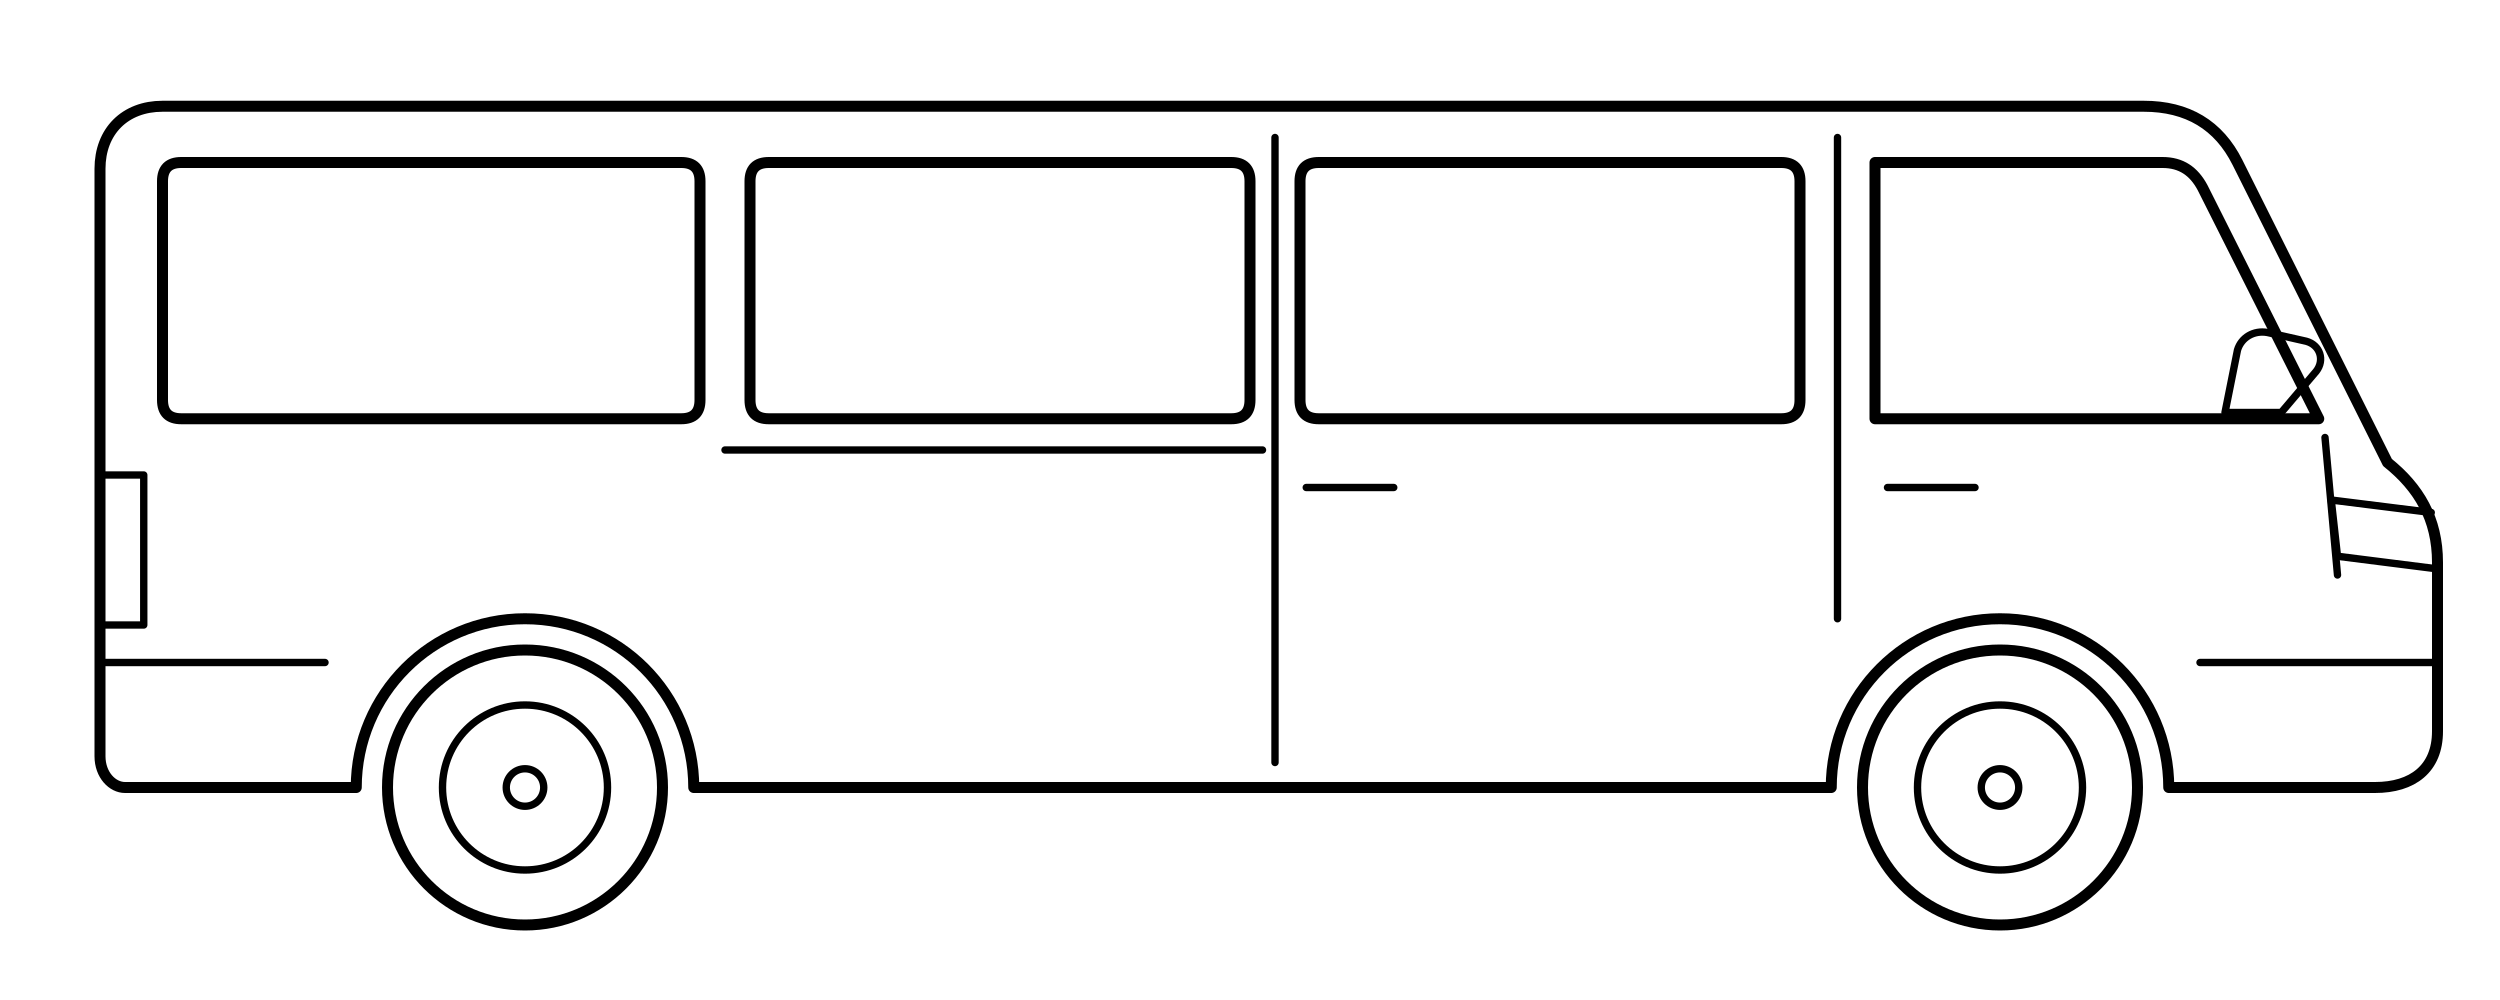
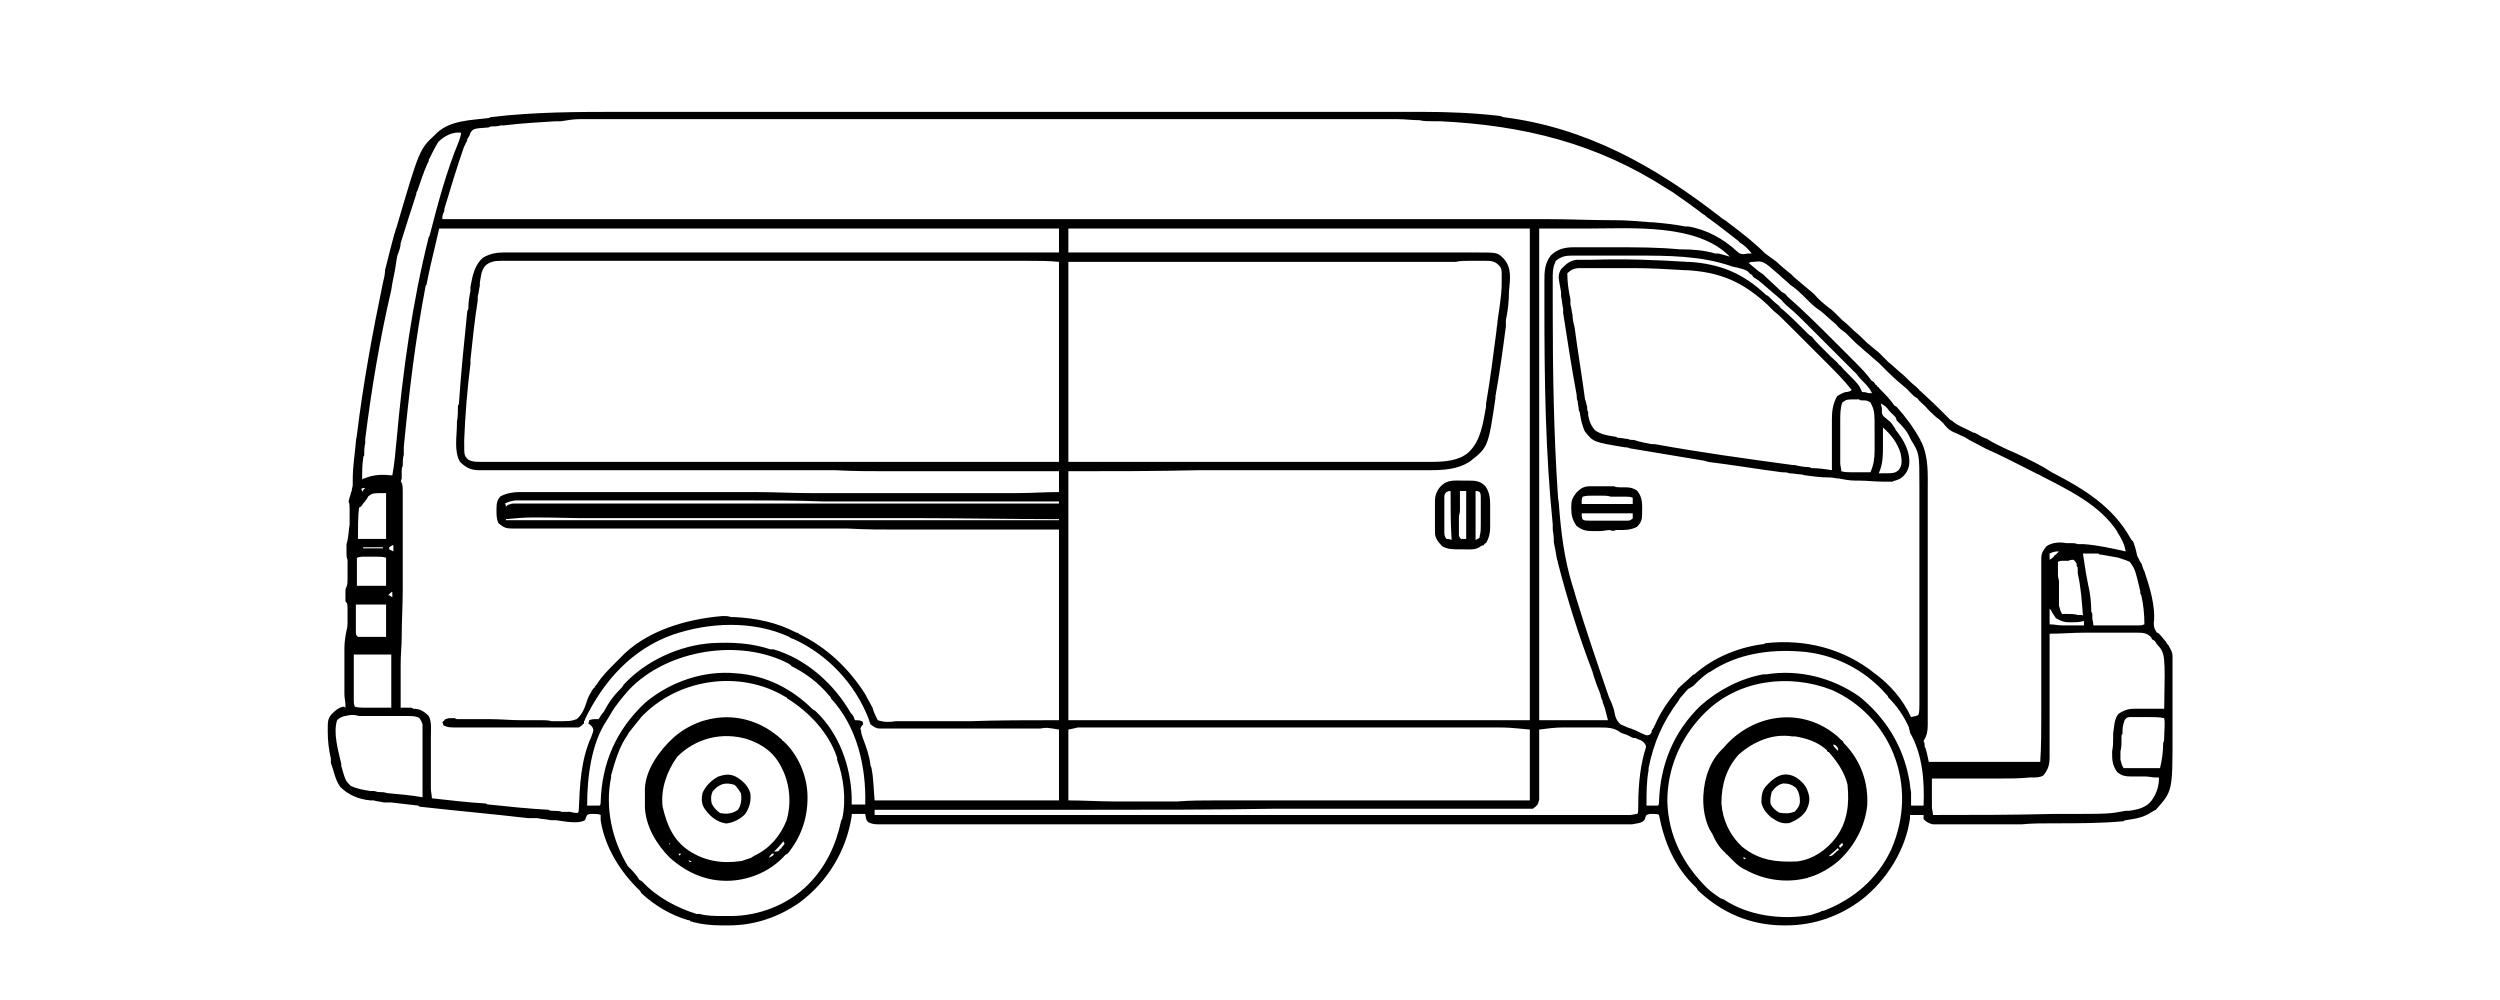
- <svg xmlns="http://www.w3.org/2000/svg" viewBox="0 0 200 80" fill="none" stroke="#000" stroke-linecap="round" stroke-linejoin="round">
-   <g stroke-width="0.88">
-     <path d="M10 63H28.5A13.5 13.5 0 0 1 55.5 63H146.5A13.5 13.5 0 0 1 173.5 63H190C193 63 195 61.5 195 58.5V45C195 41.5 193.5 39 191 37L179 13C177.5 10 175 8.5 171.5 8.5H13C10 8.5 8 10.5 8 13.5V60.5C8 62 9 63 10 63Z" />
-     <path d="M150 13H173C174.5 13 175.5 13.7 176.2 15L185.5 33.5H150Z" />
-     <path d="M105.5 13H142.5Q144 13 144 14.5V32.0Q144 33.5 142.5 33.5H105.5Q104 33.5 104 32.0V14.5Q104 13 105.5 13Z" />
-     <path d="M61.5 13H98.5Q100 13 100 14.5V32.0Q100 33.5 98.5 33.5H61.5Q60 33.5 60 32.0V14.5Q60 13 61.5 13Z" />
-     <path d="M14.5 13H54.5Q56 13 56 14.5V32.0Q56 33.5 54.5 33.5H14.5Q13 33.5 13 32.0V14.5Q13 13 14.5 13Z" />
-     <path d="M31 63a11 11 0 1 0 22 0a11 11 0 1 0 -22 0" />
-     <path d="M149 63a11 11 0 1 0 22 0a11 11 0 1 0 -22 0" />
-   </g>
-   <g stroke-width="0.59">
-     <path d="M147 11V49.5" />
-     <path d="M186 35L187 46" />
-     <path d="M102 11V61" />
-     <path d="M58 36H101" />
-     <path d="M151 39H158M104.5 39H111.5" />
-     <path d="M178 33L179 28C179.3 27 180.3 26.4 181.4 26.6L184.5 27.3C185.6 27.6 186 28.8 185.3 29.7L182.5 33Z" />
-     <path d="M194.5 41L186.5 40L187 44.5L194.9 45.5" />
-     <path d="M176 53H195M8 53H26" />
-     <path d="M8.2 38H11.5V50H8.2" />
-     <path d="M35.4 63a6.6 6.6 0 1 0 13.2 0a6.6 6.6 0 1 0 -13.2 0" />
-     <path d="M40.5 63a1.5 1.5 0 1 0 3 0a1.5 1.5 0 1 0 -3 0" />
-     <path d="M153.4 63a6.6 6.6 0 1 0 13.2 0a6.6 6.6 0 1 0 -13.2 0" />
-     <path d="M158.5 63a1.5 1.5 0 1 0 3 0a1.5 1.5 0 1 0 -3 0" />
+ <svg xmlns="http://www.w3.org/2000/svg" viewBox="0 0 200 80">
+   <g fill="#000" stroke="none" fill-rule="evenodd" transform="translate(22.26 5.00) scale(0.083333)">
+     <path d="M0 0 C11 0 21 0 32 0 C51 -0 71 0 90 0 C110 0 129 0 148 0 C149 0 149 0 152 0 C157 0 162 0 167 0 C212 0 258 0 304 0 C345 0 385 0 426 0 C427 0 427 0 430 0 C434 0 438 0 442 0 C447 0 452 0 457 0 C458 0 460 0 461 0 C501 0 541 0 582 0 C595 0 608 0 621 0 C623 0 624 0 625 0 C626 0 627 0 629 0 C652 0 675 0 698 0 C709 0 721 0 732 0 C740 0 747 0 755 0 C760 0 764 0 768 0 C794 0 818 1 844 4 C844 4 844 4 846 5 C926 15 992 52 1055 101 C1057 103 1060 104 1062 106 C1074 115 1087 125 1098 136 C1102 139 1105 141 1109 144 C1113 148 1118 152 1123 156 C1124 157 1125 158 1126 159 C1132 164 1139 170 1145 175 C1149 180 1154 184 1159 188 C1162 190 1164 192 1167 195 C1169 197 1170 198 1172 200 C1176 203 1180 207 1183 210 C1188 214 1192 218 1196 222 C1200 225 1203 228 1207 231 C1210 234 1213 237 1216 240 C1221 244 1226 249 1231 253 C1235 257 1239 261 1243 264 C1244 265 1245 266 1246 267 C1246 267 1246 268 1247 268 C1261 281 1261 281 1267 287 C1270 290 1273 293 1276 296 C1277 296 1278 297 1279 298 C1283 301 1288 303 1292 305 C1294 306 1296 307 1298 308 C1299 308 1299 308 1301 309 C1304 311 1308 313 1311 314 C1317 318 1324 321 1330 324 C1342 329 1354 335 1365 341 C1368 343 1370 344 1373 346 C1404 362 1432 379 1449 410 C1450 411 1450 412 1451 412 C1453 417 1454 421 1455 426 C1456 428 1457 430 1458 432 C1460 434 1460 437 1461 439 C1461 439 1461 439 1462 441 C1467 456 1473 475 1471 491 C1471 495 1472 497 1474 500 C1475 500 1476 501 1476 501 C1479 504 1481 507 1483 509 C1483 510 1484 511 1485 512 C1487 516 1489 518 1489 523 C1489 524 1489 524 1489 525 C1489 526 1489 527 1489 528 C1489 529 1489 530 1489 531 C1489 534 1489 537 1489 540 C1489 542 1489 545 1489 547 C1489 552 1489 556 1489 561 C1489 567 1489 573 1489 578 C1489 583 1489 588 1489 592 C1489 594 1489 596 1489 599 C1489 652 1489 652 1473 670 C1471 671 1469 672 1466 674 C1466 674 1466 674 1464 675 C1458 678 1451 679 1444 680 C1443 680 1442 681 1442 681 C1420 683 1399 683 1377 683 C1376 683 1376 683 1375 683 C1364 683 1354 683 1344 684 C1338 684 1333 684 1327 684 C1318 684 1308 684 1299 684 C1295 684 1290 684 1286 684 C1282 684 1277 684 1273 684 C1272 684 1270 684 1269 684 C1266 684 1264 684 1262 684 C1261 684 1260 684 1259 684 C1255 683 1253 682 1250 679 C1250 677 1250 676 1250 675 C1246 675 1242 675 1237 675 C1237 676 1237 677 1237 678 C1233 708 1215 737 1191 756 C1170 772 1145 781 1118 781 C1117 781 1116 781 1116 781 C1084 781 1056 769 1033 747 C1033 746 1032 745 1031 744 C1011 725 1001 701 996 675 C995 674 993 674 991 674 C990 674 990 674 987 674 C987 674 987 674 984 675 C983 677 983 677 982 680 C979 683 975 683 970 684 C966 684 962 684 958 684 C957 684 956 684 954 684 C951 684 947 684 944 684 C940 684 937 684 933 684 C925 684 918 684 911 684 C902 684 893 684 884 684 C862 684 841 684 819 684 C809 684 799 684 789 684 C754 684 719 684 685 684 C682 684 680 684 678 684 C677 684 677 684 675 684 C669 684 664 684 658 684 C657 684 656 684 655 684 C620 684 584 684 549 684 C512 684 474 684 437 684 C433 684 429 684 425 684 C424 684 423 684 422 684 C405 684 389 684 373 684 C357 684 340 684 324 684 C314 684 305 684 295 684 C288 684 282 684 275 684 C272 684 268 684 264 684 C260 684 256 684 252 684 C251 684 250 684 249 684 C244 684 241 684 237 682 C235 680 235 680 234 674 C230 674 226 674 221 674 C221 675 221 675 221 676 C216 709 198 739 171 759 C151 773 128 781 103 781 C101 781 99 781 96 781 C86 781 76 780 66 777 C66 776 65 776 64 776 C47 771 32 762 19 750 C19 749 18 749 18 748 C-1 730 -16 706 -20 680 C-20 678 -20 676 -20 675 C-22 674 -24 674 -26 674 C-26 674 -26 674 -29 674 C-30 674 -31 674 -33 675 C-34 677 -34 677 -35 680 C-42 684 -55 681 -63 680 C-65 680 -66 680 -68 680 C-72 679 -77 679 -81 678 C-84 678 -87 678 -90 678 C-124 674 -159 671 -194 667 C-194 667 -194 667 -195 666 C-204 665 -213 664 -221 663 C-224 663 -226 663 -228 663 C-232 662 -235 662 -238 661 C-239 661 -240 661 -241 661 C-252 660 -262 656 -270 648 C-275 641 -276 633 -279 625 C-279 624 -279 624 -279 621 C-281 612 -282 604 -282 595 C-282 594 -282 593 -282 592 C-282 586 -282 582 -278 578 C-275 575 -272 572 -267 571 C-266 571 -265 572 -265 572 C-265 571 -265 570 -265 569 C-265 566 -266 563 -266 559 C-266 558 -266 557 -266 556 C-266 555 -266 553 -266 552 C-266 551 -266 549 -266 548 C-266 545 -266 542 -266 540 C-266 536 -266 532 -266 529 C-266 526 -266 523 -266 521 C-266 519 -266 517 -266 515 C-266 509 -265 503 -264 498 C-263 495 -263 492 -263 490 C-263 489 -263 487 -263 486 C-263 485 -263 484 -263 483 C-263 482 -263 481 -263 480 C-263 472 -263 472 -265 470 C-265 468 -265 466 -265 464 C-265 463 -265 463 -265 460 C-265 458 -265 458 -264 456 C-263 454 -263 451 -263 449 C-263 448 -263 447 -263 445 C-263 445 -263 444 -263 443 C-263 441 -263 439 -263 437 C-263 437 -263 437 -263 434 C-263 432 -263 431 -263 430 C-264 427 -264 427 -264 423 C-264 420 -264 418 -264 415 C-262 409 -262 402 -261 396 C-261 394 -261 392 -261 390 C-261 388 -261 387 -261 386 C-261 384 -261 383 -261 382 C-261 379 -261 376 -262 374 C-261 370 -261 370 -260 367 C-260 366 -260 366 -259 364 C-259 362 -258 360 -258 358 C-258 356 -258 354 -258 353 C-258 340 -256 329 -255 317 C-255 314 -254 312 -254 310 C-248 261 -239 212 -229 164 C-228 160 -227 156 -227 152 C-224 140 -221 128 -218 117 C-217 115 -217 113 -216 111 C-194 36 -194 36 -179 22 C-178 21 -177 20 -177 20 C-164 8 -144 8 -128 6 C-127 6 -126 5 -125 5 C-83 -0 -42 -0 0 0 Z M-58 9 C-59 9 -61 9 -63 9 C-80 10 -96 11 -113 13 C-114 13 -115 13 -116 13 C-119 14 -122 14 -125 14 C-126 14 -127 15 -128 15 C-142 16 -142 16 -145 20 C-145 20 -145 20 -146 23 C-147 24 -147 25 -148 26 C-148 28 -149 29 -150 31 C-150 32 -150 32 -151 33 C-158 53 -164 73 -170 93 C-170 94 -170 96 -171 97 C-172 100 -172 100 -172 103 C-171 103 -170 103 -169 103 C0 103 0 103 142 103 C143 103 145 103 146 103 C179 103 212 103 245 103 C261 103 278 103 294 103 C297 103 299 103 302 103 C340 103 378 103 416 103 C417 103 417 103 419 103 C432 103 445 103 459 103 C497 103 535 103 573 103 C574 103 575 103 576 103 C593 103 610 103 627 103 C634 103 641 103 648 103 C649 103 650 103 651 103 C675 103 699 103 724 103 C748 103 773 103 798 103 C801 103 805 103 808 103 C809 103 809 103 810 103 C821 103 832 103 844 103 C853 103 863 103 873 103 C878 103 884 103 890 103 C910 103 930 104 951 104 C951 104 952 104 953 104 C965 104 976 105 988 106 C988 106 988 106 990 106 C1001 107 1011 108 1021 110 C1022 110 1023 110 1024 110 C1042 113 1058 122 1071 134 C1074 137 1077 137 1081 136 C1082 136 1084 136 1085 136 C1082 132 1078 128 1073 125 C1073 124 1072 124 1071 123 C1062 116 1052 108 1042 101 C1041 100 1040 99 1038 98 C1029 91 1019 84 1009 77 C1007 76 1006 75 1004 74 C936 30 866 13 786 9 C785 9 784 9 784 9 C782 9 780 9 779 9 C774 9 770 9 766 8 C759 8 752 7 745 7 C744 7 743 7 741 7 C737 7 734 7 730 7 C726 7 722 7 717 7 C710 7 703 7 696 7 C685 7 674 7 663 7 C644 7 625 7 605 7 C588 7 572 7 555 7 C554 7 552 7 551 7 C547 7 542 7 538 7 C495 7 452 7 410 7 C372 7 334 7 296 7 C254 7 211 7 168 7 C164 7 159 7 155 7 C154 7 153 7 151 7 C135 7 118 7 101 7 C82 7 62 7 43 7 C33 7 22 7 11 7 C4 7 -3 7 -10 7 C-15 7 -19 7 -23 7 C-26 7 -30 7 -34 7 C-36 7 -38 7 -40 7 C-46 7 -52 8 -58 9 Z M-176 29 C-179 34 -182 40 -185 46 C-185 47 -185 48 -186 49 C-190 58 -193 67 -196 76 C-197 77 -197 78 -197 79 C-202 94 -207 110 -212 126 C-212 129 -213 132 -214 135 C-216 139 -216 144 -217 149 C-218 156 -220 163 -221 171 C-232 218 -240 266 -246 314 C-246 315 -246 317 -246 318 C-247 322 -247 326 -247 330 C-248 331 -248 332 -248 333 C-249 339 -249 346 -249 353 C-248 352 -248 352 -247 352 C-238 348 -229 348 -220 349 C-218 338 -217 327 -216 316 C-210 249 -201 184 -185 120 C-184 119 -184 118 -184 118 C-176 87 -168 57 -156 28 C-155 25 -154 22 -154 20 C-162 19 -170 23 -176 29 Z M-175 112 C-184 150 -184 150 -187 165 C-187 165 -187 166 -188 167 C-198 219 -204 270 -209 322 C-209 325 -209 327 -209 329 C-210 333 -210 336 -210 340 C-211 342 -211 343 -211 345 C-211 347 -211 348 -211 349 C-211 350 -211 351 -211 352 C-212 355 -212 355 -211 356 C-210 359 -210 361 -210 364 C-210 365 -210 366 -210 367 C-210 368 -210 369 -210 370 C-210 371 -210 373 -210 374 C-210 377 -210 380 -210 383 C-210 387 -210 390 -210 394 C-210 400 -210 405 -210 411 C-210 418 -210 424 -210 431 C-210 437 -210 442 -210 448 C-210 451 -210 455 -210 458 C-210 474 -211 489 -211 504 C-211 513 -212 521 -212 530 C-212 531 -212 532 -212 534 C-212 537 -212 541 -212 545 C-212 548 -212 550 -212 553 C-212 559 -212 565 -212 572 C-211 572 -211 572 -208 572 C-206 572 -205 572 -203 572 C-202 572 -201 572 -200 573 C-194 573 -190 575 -185 580 C-182 586 -183 593 -183 600 C-183 601 -183 603 -183 604 C-183 608 -183 612 -183 616 C-183 623 -183 629 -183 635 C-183 637 -183 640 -183 642 C-183 643 -183 644 -183 646 C-183 647 -183 648 -183 649 C-183 653 -182 656 -182 659 C-164 661 -147 663 -130 664 C-129 665 -128 665 -127 665 C-108 667 -89 669 -70 670 C-69 671 -67 671 -66 671 C-63 671 -60 671 -57 672 C-56 672 -55 672 -54 672 C-53 672 -52 672 -51 672 C-50 672 -50 672 -49 672 C-46 673 -44 673 -42 673 C-41 672 -41 671 -41 670 C-40 646 -39 622 -29 600 C-28 597 -27 595 -27 593 C-28 590 -29 589 -32 587 C-31 586 -31 585 -31 584 C-28 583 -28 583 -25 583 C-24 583 -24 583 -22 583 C-20 580 -19 578 -17 576 C-13 568 -8 561 -2 555 C-0 553 1 552 2 550 C23 527 56 512 87 510 C107 509 125 510 143 516 C144 516 145 516 146 516 C177 525 204 549 220 577 C221 578 222 579 223 581 C223 582 224 583 224 584 C228 584 228 584 231 585 C232 586 232 587 232 588 C232 588 231 589 231 589 C229 592 229 592 230 594 C230 597 231 599 232 602 C235 610 238 618 239 627 C239 628 240 629 240 630 C242 640 242 650 243 661 C302 661 360 661 420 661 C420 638 420 616 420 593 C408 591 408 591 402 592 C401 592 401 592 400 592 C398 592 395 592 393 592 C392 592 390 592 388 592 C385 592 381 592 378 592 C372 592 367 592 361 592 C360 592 358 592 356 592 C355 592 354 592 353 592 C340 592 327 592 315 592 C306 592 298 592 289 592 C284 592 280 592 275 592 C271 592 267 592 262 592 C261 592 259 592 258 592 C256 592 253 592 251 592 C250 592 249 592 248 592 C244 592 242 590 239 588 C238 585 238 585 237 582 C224 549 198 521 165 506 C164 506 162 505 161 504 C126 488 84 490 49 502 C10 516 -17 546 -35 583 C-35 584 -35 584 -36 585 C-36 586 -36 586 -36 587 C-38 589 -38 589 -41 591 C-43 591 -43 591 -46 591 C-47 591 -48 591 -49 591 C-50 591 -51 591 -52 591 C-53 591 -53 591 -56 591 C-59 591 -62 591 -66 591 C-69 591 -73 591 -76 591 C-82 591 -88 591 -93 591 C-100 591 -107 591 -113 591 C-119 591 -125 591 -131 591 C-134 591 -138 591 -141 591 C-145 591 -149 591 -152 591 C-154 591 -155 591 -156 591 C-166 591 -166 591 -171 589 C-171 588 -171 588 -172 586 C-170 584 -170 584 -169 583 C-166 582 -166 582 -163 582 C-162 582 -161 582 -160 582 C-159 583 -158 583 -157 583 C-154 583 -152 583 -149 583 C-148 583 -147 583 -145 583 C-141 583 -137 583 -133 583 C-132 583 -131 583 -130 583 C-129 583 -128 583 -126 583 C-116 583 -107 584 -97 584 C-90 584 -84 584 -77 584 C-74 584 -70 584 -67 585 C-49 585 -49 585 -43 583 C-37 578 -35 571 -33 565 C-32 562 -31 560 -29 557 C-29 556 -28 555 -28 555 C-27 554 -27 553 -26 553 C-26 552 -25 551 -24 550 C-19 542 -13 536 -6 529 C-5 528 -3 526 -2 525 C23 498 62 487 97 484 C100 484 103 484 105 485 C106 485 107 485 108 485 C129 486 149 490 168 500 C169 500 170 500 170 501 C197 514 218 534 234 559 C234 560 235 560 235 561 C237 565 239 568 241 572 C242 576 244 580 246 584 C252 586 257 586 263 585 C265 585 267 585 268 585 C273 585 278 585 282 585 C287 585 291 585 296 585 C308 585 321 585 334 585 C362 584 391 584 420 584 C420 523 420 463 420 401 C404 401 388 401 372 401 C361 401 350 401 340 401 C339 401 339 401 337 401 C315 401 292 401 269 401 C268 401 267 401 266 401 C250 401 234 401 217 400 C209 400 202 400 194 400 C193 400 192 400 191 400 C165 400 140 400 114 400 C87 400 61 400 34 400 C31 400 27 400 23 400 C22 400 22 400 21 400 C9 400 -3 400 -15 400 C-26 400 -38 400 -50 400 C-57 400 -63 400 -70 400 C-76 400 -81 400 -87 400 C-89 400 -92 400 -94 400 C-97 400 -100 400 -102 400 C-103 400 -104 400 -105 400 C-111 400 -113 399 -118 395 C-120 391 -120 387 -120 383 C-120 382 -120 381 -120 381 C-120 375 -119 372 -116 369 C-110 366 -104 365 -98 365 C-97 365 -97 365 -95 365 C-92 365 -89 365 -86 365 C-84 365 -82 365 -80 365 C-75 365 -69 365 -63 365 C-57 365 -51 365 -45 365 C-34 365 -24 365 -13 365 C-2 365 9 365 21 365 C21 365 22 365 23 365 C26 365 30 365 33 365 C58 365 83 365 108 365 C114 365 120 365 126 365 C127 365 128 365 129 365 C146 365 164 366 181 366 C182 366 182 366 183 366 C200 366 217 366 234 366 C235 366 236 366 236 366 C243 366 249 366 256 366 C273 366 289 366 306 366 C317 366 327 366 338 366 C344 366 350 366 356 366 C361 366 367 366 373 366 C375 366 377 366 379 366 C393 366 407 365 420 365 C420 358 420 351 420 345 C419 345 419 345 412 345 C361 345 310 345 259 345 C258 345 258 345 257 345 C240 345 222 345 205 344 C196 344 188 344 180 344 C179 344 179 344 177 344 C150 344 122 344 95 344 C67 344 39 344 11 344 C7 344 3 344 -1 344 C-2 344 -2 344 -4 344 C-16 344 -29 344 -41 344 C-54 344 -67 344 -79 344 C-86 344 -93 344 -100 344 C-106 344 -112 344 -119 344 C-121 344 -123 344 -125 344 C-129 344 -132 344 -135 344 C-136 344 -136 344 -137 344 C-145 344 -150 341 -155 336 C-161 326 -158 311 -158 300 C-158 299 -158 298 -158 298 C-157 292 -157 287 -157 282 C-156 281 -156 280 -156 279 C-154 250 -151 220 -148 191 C-147 190 -147 189 -147 188 C-147 182 -146 177 -145 172 C-145 171 -145 169 -145 168 C-143 157 -141 147 -133 140 C-126 136 -120 135 -113 135 C-113 135 -113 135 -110 135 C-107 135 -104 135 -101 135 C-99 135 -96 135 -94 135 C-88 135 -82 135 -76 135 C-70 135 -64 135 -58 135 C-46 135 -33 135 -21 135 C-9 135 3 135 15 135 C16 135 17 135 17 135 C21 135 25 135 29 135 C56 135 83 135 110 135 C136 135 163 135 189 135 C189 135 189 135 191 135 C200 135 208 135 216 135 C232 135 249 135 266 135 C266 135 267 135 268 135 C319 135 370 135 420 135 C420 127 420 119 420 112 C224 112 28 112 -175 112 Z M429 112 C429 119 429 127 429 135 C432 135 434 135 436 135 C485 135 535 135 584 135 C590 135 596 135 602 135 C604 135 605 135 606 135 C626 135 645 135 665 135 C685 135 705 135 725 135 C738 135 750 135 763 135 C771 135 780 135 788 135 C793 135 798 135 803 135 C807 135 812 135 816 135 C818 135 820 135 821 135 C841 135 841 135 847 141 C855 150 853 161 852 172 C852 181 851 191 849 200 C849 202 849 204 849 206 C846 229 843 251 839 273 C839 273 839 274 839 275 C832 322 832 322 814 336 C803 343 790 344 776 344 C775 344 773 344 772 344 C768 344 763 344 759 344 C755 344 751 344 746 344 C738 344 731 344 723 344 C712 344 701 344 690 344 C672 344 654 344 636 344 C618 344 601 344 583 344 C582 344 581 344 580 344 C572 344 563 344 555 344 C513 345 471 345 429 345 C429 423 429 502 429 584 C576 584 722 584 872 584 C872 428 872 272 872 112 C726 112 580 112 429 112 Z M881 112 C881 267 881 423 881 584 C903 584 925 584 947 584 C944 572 944 572 942 567 C942 566 942 565 941 564 C941 563 940 562 940 560 C940 559 939 558 939 557 C936 550 934 544 932 537 C919 503 908 468 899 433 C899 431 898 430 898 429 C897 423 896 418 895 413 C895 412 895 411 895 410 C895 406 894 403 894 400 C894 399 894 398 894 396 C887 327 886 258 886 188 C886 186 886 183 886 180 C886 176 886 172 886 168 C886 166 886 165 886 163 C886 154 886 146 892 138 C898 132 905 130 914 130 C914 130 914 130 916 130 C919 130 921 130 924 130 C926 130 928 130 930 130 C934 130 938 130 942 130 C946 130 950 130 954 130 C975 130 995 130 1016 132 C1016 132 1017 132 1018 132 C1029 132 1040 133 1050 136 C1051 136 1052 136 1053 136 C1057 137 1061 138 1064 139 C1033 107 970 112 929 112 C914 112 898 112 881 112 Z M897 143 C895 147 894 151 894 157 C894 157 894 158 894 159 C894 161 894 163 894 165 C894 167 894 168 894 170 C894 174 894 179 894 183 C894 186 894 188 894 191 C894 250 895 310 899 369 C899 372 900 375 900 378 C902 404 905 429 913 455 C914 458 915 461 916 465 C926 498 937 530 948 562 C950 566 952 571 953 575 C954 581 955 584 959 588 C962 589 965 591 969 592 C971 593 972 593 974 594 C984 599 984 599 987 598 C989 596 989 596 989 594 C990 593 990 592 991 591 C991 591 991 590 992 589 C997 577 1004 567 1012 557 C1013 556 1013 556 1014 554 C1018 550 1023 546 1027 542 C1028 541 1029 540 1030 540 C1048 524 1072 514 1096 511 C1097 511 1098 510 1099 510 C1136 506 1173 515 1203 539 C1218 550 1230 564 1238 581 C1243 580 1243 580 1245 579 C1246 576 1246 573 1246 569 C1246 569 1246 568 1246 567 C1246 563 1246 560 1246 557 C1246 554 1246 552 1246 550 C1246 543 1246 537 1246 531 C1246 525 1246 519 1246 513 C1246 500 1246 487 1246 475 C1246 463 1246 452 1246 440 C1246 428 1246 416 1246 405 C1246 398 1246 391 1246 385 C1246 378 1246 372 1246 366 C1246 364 1246 361 1246 359 C1246 328 1246 328 1238 315 C1238 315 1238 315 1237 313 C1234 306 1229 301 1224 296 C1224 294 1223 293 1222 292 C1221 291 1220 290 1219 289 C1218 288 1218 288 1217 287 C1215 284 1213 282 1209 280 C1209 282 1210 283 1210 285 C1210 286 1210 288 1210 289 C1211 293 1213 293 1216 296 C1219 298 1220 300 1222 303 C1222 303 1223 304 1223 305 C1231 315 1238 327 1236 340 C1235 344 1233 348 1229 351 C1228 352 1226 353 1223 354 C1222 354 1222 354 1220 355 C1218 355 1215 355 1213 355 C1212 355 1211 355 1211 355 C1203 355 1196 354 1188 354 C1187 354 1186 354 1185 354 C1179 354 1174 353 1169 352 C1166 352 1163 351 1160 351 C1152 351 1144 350 1137 349 C1135 349 1134 348 1132 348 C1129 348 1125 347 1121 347 C1119 346 1117 346 1114 346 C1091 343 1067 339 1043 336 C1043 336 1043 336 1040 335 C1016 331 992 327 968 323 C966 322 964 322 963 322 C933 317 933 317 925 307 C922 301 921 295 920 289 C920 288 919 287 919 286 C919 283 918 281 918 278 C917 276 917 274 917 272 C912 245 908 219 904 193 C904 191 904 190 904 189 C903 185 903 181 902 177 C902 176 902 175 902 173 C899 157 899 157 902 151 C907 146 910 143 917 142 C922 142 926 142 930 142 C930 142 931 142 932 142 C962 141 992 142 1023 144 C1023 144 1024 144 1025 144 C1055 146 1077 155 1099 176 C1100 176 1101 177 1101 177 C1104 180 1107 183 1111 186 C1112 187 1113 189 1115 190 C1123 197 1131 205 1139 213 C1140 214 1141 215 1143 216 C1145 219 1148 222 1151 225 C1154 228 1158 232 1161 235 C1164 238 1167 240 1169 243 C1171 244 1172 246 1173 247 C1188 262 1188 262 1191 269 C1194 269 1194 269 1197 270 C1197 270 1198 270 1199 270 C1200 270 1201 270 1201 271 C1199 267 1197 264 1194 261 C1191 258 1188 255 1186 252 C1180 246 1175 241 1169 235 C1168 234 1167 233 1166 232 C1163 229 1161 227 1158 224 C1155 221 1152 218 1149 215 C1146 212 1144 210 1142 208 C1140 206 1139 205 1138 204 C1133 199 1127 193 1121 188 C1119 186 1116 184 1114 181 C1107 175 1100 169 1093 163 C1091 161 1088 160 1086 158 C1086 157 1085 156 1084 156 C1083 155 1082 154 1081 153 C1078 151 1076 151 1073 150 C1070 149 1067 149 1065 148 C1036 138 1004 138 974 138 C973 138 972 138 971 138 C966 138 961 138 956 138 C951 138 945 138 940 138 C936 138 932 138 928 138 C926 138 924 138 922 138 C920 138 917 138 914 138 C914 138 913 138 912 138 C906 138 902 139 897 143 Z M389 143 C387 143 385 143 383 143 C382 143 382 143 381 143 C379 143 378 143 377 143 C377 143 377 143 374 143 C366 143 358 143 350 143 C348 143 347 143 346 143 C313 143 281 143 249 143 C248 143 247 143 247 143 C231 143 215 143 199 143 C191 143 183 143 175 143 C175 143 174 143 173 143 C148 143 123 143 98 143 C72 143 46 143 20 143 C16 143 13 143 9 143 C8 143 8 143 7 143 C-5 143 -16 143 -28 143 C-39 143 -51 143 -63 143 C-69 143 -75 143 -82 143 C-87 143 -93 143 -99 143 C-101 143 -103 143 -105 143 C-108 143 -111 143 -114 143 C-114 143 -115 143 -116 143 C-122 143 -127 144 -131 148 C-135 153 -135 159 -136 164 C-136 165 -136 166 -136 167 C-137 171 -137 174 -138 177 C-138 178 -138 179 -138 181 C-141 200 -143 219 -145 238 C-145 239 -145 241 -145 242 C-148 266 -150 290 -151 315 C-151 315 -151 315 -151 318 C-151 330 -151 330 -147 334 C-143 336 -140 336 -135 336 C-134 336 -133 336 -132 336 C-129 336 -126 336 -123 336 C-120 336 -118 336 -116 336 C-110 336 -104 336 -98 336 C-91 336 -85 336 -78 336 C-65 336 -52 336 -39 336 C-27 336 -14 336 -2 336 C-1 336 -0 336 1 336 C5 336 9 336 13 336 C41 336 69 336 97 336 C125 336 152 336 179 336 C180 336 181 336 182 336 C190 336 199 336 207 336 C225 336 242 336 259 336 C260 336 261 336 261 336 C286 336 310 336 334 336 C335 336 335 336 337 336 C365 336 393 336 420 336 C420 272 420 209 420 144 C410 143 400 143 389 143 Z M429 144 C429 207 429 270 429 336 C520 336 520 336 557 336 C566 336 575 336 583 336 C584 336 585 336 587 336 C604 336 621 336 639 336 C657 336 675 336 693 336 C704 336 715 336 726 336 C733 336 741 336 748 336 C753 336 757 336 762 336 C766 336 770 336 774 336 C775 336 776 336 778 336 C790 336 804 335 813 327 C825 316 827 299 830 283 C830 283 830 283 830 280 C834 257 837 233 840 210 C840 207 841 204 841 201 C845 173 845 173 845 159 C845 158 845 158 845 156 C845 152 845 150 842 147 C838 143 834 143 829 143 C828 143 827 143 827 143 C824 143 822 143 820 143 C818 143 816 143 815 143 C810 143 805 143 801 144 C796 144 791 144 786 144 C777 144 769 144 760 144 C747 144 735 144 722 144 C702 144 682 144 662 144 C642 144 622 144 603 144 C602 144 602 144 599 144 C589 144 580 144 570 144 C523 144 476 144 429 144 Z M1087 144 C1087 144 1087 144 1085 144 C1084 144 1083 145 1082 145 C1087 149 1091 153 1096 156 C1102 162 1108 167 1114 173 C1116 174 1118 175 1119 177 C1135 191 1149 205 1164 220 C1167 223 1170 226 1173 229 C1175 231 1178 234 1180 236 C1181 237 1182 238 1183 239 C1189 245 1195 251 1200 258 C1202 259 1203 260 1204 262 C1205 262 1205 263 1206 264 C1207 264 1207 265 1208 266 C1213 271 1218 276 1222 282 C1223 282 1223 283 1224 283 C1233 293 1241 304 1247 315 C1247 316 1248 317 1248 317 C1255 332 1254 348 1254 364 C1254 366 1254 369 1254 371 C1254 378 1254 384 1254 390 C1254 395 1254 400 1254 405 C1254 406 1254 406 1254 407 C1254 408 1254 410 1254 411 C1254 425 1254 438 1254 452 C1254 463 1254 475 1254 487 C1254 500 1254 514 1254 527 C1254 529 1254 530 1254 531 C1254 532 1254 533 1254 534 C1254 539 1254 544 1254 549 C1254 555 1254 562 1254 569 C1254 571 1254 574 1254 576 C1254 579 1254 583 1254 586 C1254 587 1254 588 1254 589 C1254 595 1253 599 1250 604 C1251 606 1251 606 1251 608 C1251 609 1251 610 1252 611 C1253 615 1254 619 1255 624 C1291 624 1326 624 1362 624 C1363 609 1363 595 1363 580 C1363 571 1363 562 1363 552 C1363 538 1363 523 1363 509 C1363 498 1363 488 1363 477 C1363 472 1363 466 1363 460 C1363 455 1363 450 1363 445 C1363 443 1363 441 1363 439 C1363 436 1363 434 1363 431 C1363 430 1363 429 1363 429 C1363 423 1365 421 1368 417 C1374 413 1381 413 1387 414 C1388 414 1388 414 1390 414 C1393 414 1396 414 1398 415 C1400 415 1402 415 1404 415 C1417 416 1431 419 1444 422 C1443 415 1440 410 1437 405 C1436 404 1436 403 1436 403 C1419 377 1389 363 1362 349 C1361 348 1359 348 1358 347 C1342 339 1325 330 1309 323 C1302 319 1295 316 1289 312 C1286 311 1283 309 1280 308 C1275 306 1272 303 1269 299 C1267 297 1265 295 1262 293 C1259 290 1255 287 1252 283 C1249 280 1246 278 1244 275 C1240 273 1237 269 1234 266 C1228 261 1222 256 1216 250 C1213 247 1210 244 1207 241 C1202 237 1198 233 1193 229 C1190 226 1187 224 1184 221 C1181 218 1178 215 1175 212 C1172 210 1168 207 1166 204 C1161 200 1156 195 1151 191 C1146 188 1142 184 1138 180 C1133 175 1128 170 1122 166 C1119 163 1115 160 1112 157 C1096 143 1096 143 1087 144 Z M925 150 C925 150 925 150 922 150 C917 150 913 150 908 155 C908 163 909 171 911 180 C911 181 911 183 911 185 C912 188 912 191 913 195 C913 199 914 203 915 207 C918 230 922 253 925 276 C926 278 926 280 927 283 C927 285 927 287 928 288 C928 289 928 290 928 291 C929 297 931 302 935 306 C941 310 948 311 955 312 C956 313 957 313 958 313 C961 313 963 314 966 314 C968 315 970 315 972 315 C978 317 984 318 989 319 C990 319 991 319 992 319 C1036 327 1080 333 1124 339 C1125 339 1125 339 1126 339 C1130 340 1135 341 1139 341 C1140 341 1141 341 1142 342 C1149 342 1156 343 1162 344 C1162 343 1162 343 1162 341 C1162 335 1162 328 1162 321 C1162 318 1162 314 1162 311 C1162 306 1162 302 1162 298 C1162 297 1162 296 1162 295 C1162 287 1163 280 1167 273 C1170 271 1172 270 1175 269 C1178 269 1180 268 1181 267 C1174 258 1165 249 1157 241 C1156 240 1154 238 1153 237 C1151 235 1148 232 1145 229 C1142 226 1139 223 1135 219 C1133 217 1130 214 1127 211 C1126 210 1125 209 1124 208 C1112 196 1112 196 1106 191 C1104 189 1102 187 1100 185 C1076 163 1055 154 1023 152 C1022 152 1022 152 1021 152 C1004 151 988 150 971 150 C969 150 967 150 965 150 C952 150 939 150 925 150 Z M1172 279 C1170 284 1170 291 1170 297 C1170 298 1170 299 1170 301 C1170 303 1170 306 1170 308 C1170 312 1170 316 1170 320 C1170 322 1170 325 1170 327 C1170 328 1170 330 1170 331 C1170 332 1170 333 1170 334 C1170 335 1170 336 1170 337 C1170 340 1171 342 1171 345 C1174 346 1178 346 1181 346 C1182 346 1183 346 1184 346 C1185 346 1187 346 1188 346 C1189 346 1190 346 1191 346 C1194 346 1197 346 1199 346 C1202 339 1203 333 1203 325 C1203 325 1203 325 1203 323 C1203 321 1203 319 1203 317 C1203 314 1203 311 1203 308 C1203 287 1203 287 1199 279 C1196 277 1195 277 1191 277 C1190 277 1189 277 1188 276 C1176 276 1176 276 1172 279 Z M1208 278 C1209 280 1209 280 1209 280 Z M1211 303 C1211 304 1211 305 1211 305 C1211 309 1211 313 1211 316 C1211 318 1211 319 1211 321 C1211 330 1211 338 1207 347 C1222 347 1222 347 1226 344 C1230 339 1229 334 1228 328 C1225 318 1219 310 1211 303 Z M-250 362 C-249 363 -249 364 -249 365 C-248 363 -247 362 -246 361 C-248 361 -248 361 -250 362 Z M-243 369 C-244 371 -246 374 -248 376 C-250 379 -250 379 -252 380 C-253 389 -253 400 -253 410 C-244 410 -235 410 -226 410 C-226 395 -226 381 -226 366 C-239 366 -239 366 -243 369 Z M-112 376 C-111 377 -111 378 -111 379 C-110 378 -109 377 -108 377 C-105 376 -105 376 -103 376 C-102 376 -101 376 -100 376 C-100 376 -100 376 -97 376 C-96 376 -95 376 -94 376 C-90 376 -86 376 -82 376 C-80 376 -77 376 -74 376 C-68 376 -61 376 -55 376 C-47 376 -39 376 -31 376 C-16 376 -1 376 14 376 C27 376 40 376 53 376 C55 376 57 376 59 376 C59 376 59 376 61 376 C62 376 63 376 64 376 C65 376 66 376 66 376 C154 376 242 376 420 376 C420 375 420 374 420 374 C370 374 320 374 270 374 C269 374 268 374 268 374 C252 374 235 374 219 374 C211 374 204 374 196 374 C195 374 195 374 193 374 C168 373 142 373 117 373 C90 373 64 373 38 373 C34 373 31 373 27 373 C26 373 25 373 25 373 C13 373 1 373 -11 373 C-22 373 -34 373 -46 373 C-52 373 -59 373 -65 373 C-71 373 -77 373 -83 373 C-85 373 -87 373 -89 373 C-92 373 -95 373 -98 373 C-98 373 -98 373 -100 373 C-104 373 -108 374 -112 376 Z M-111 391 C-111 391 -111 391 -111 392 C65 392 240 392 420 392 C420 391 420 391 420 391 C373 391 325 390 277 390 C276 390 276 390 275 390 C260 390 244 390 229 390 C221 390 214 390 206 390 C205 390 205 390 204 390 C180 390 155 390 131 390 C106 390 81 390 56 390 C52 390 49 390 45 390 C45 390 44 390 43 390 C32 390 21 390 10 390 C-2 390 -13 390 -24 390 C-30 390 -36 390 -42 390 C-89 389 -89 389 -111 391 Z M-223 418 C-223 418 -223 419 -223 420 C-221 421 -221 421 -219 422 C-219 420 -219 418 -219 416 C-220 416 -220 416 -223 418 Z M-248 418 C-248 418 -248 418 -248 419 C-241 419 -235 419 -229 419 C-229 418 -229 418 -229 418 C-235 418 -241 418 -248 418 Z M1371 424 C1371 426 1371 428 1371 430 C1373 429 1374 428 1375 427 C1375 426 1376 426 1377 425 C1378 424 1379 423 1380 422 C1377 422 1375 422 1371 424 Z M1403 424 C1406 444 1406 444 1408 454 C1410 462 1411 471 1411 480 C1412 481 1412 482 1412 483 C1412 484 1412 485 1412 486 C1412 488 1413 490 1413 493 C1420 493 1426 493 1433 493 C1435 493 1437 493 1440 493 C1443 493 1446 493 1449 493 C1450 493 1451 493 1452 493 C1453 493 1454 493 1455 493 C1455 493 1455 493 1457 493 C1459 493 1459 493 1462 492 C1462 482 1461 473 1459 464 C1458 463 1458 462 1458 460 C1453 439 1453 439 1448 432 C1446 431 1443 430 1440 429 C1440 429 1440 429 1437 428 C1432 427 1426 426 1420 425 C1419 425 1418 425 1418 424 C1413 424 1408 424 1403 424 Z M-254 428 C-254 437 -254 445 -254 455 C-244 455 -235 455 -226 455 C-226 446 -226 437 -226 428 C-229 427 -233 427 -237 427 C-238 427 -240 427 -241 427 C-242 427 -243 427 -244 427 C-245 427 -246 427 -247 427 C-250 427 -250 427 -254 428 Z M1394 430 C1393 430 1391 430 1389 431 C1388 431 1387 431 1385 431 C1381 431 1381 431 1379 432 C1379 436 1379 440 1379 445 C1379 447 1380 449 1380 451 C1380 455 1380 459 1380 463 C1380 464 1380 465 1380 467 C1380 468 1380 469 1380 470 C1380 471 1380 473 1380 474 C1381 477 1381 479 1383 482 C1385 482 1385 482 1387 482 C1391 482 1395 482 1398 483 C1399 483 1400 483 1401 483 C1402 483 1403 483 1403 484 C1402 470 1401 456 1398 443 C1398 441 1398 440 1398 439 C1398 438 1398 437 1397 436 C1397 435 1397 435 1397 434 C1396 432 1396 432 1394 430 Z M-222 462 C-223 463 -223 463 -224 464 C-223 464 -223 464 -220 466 C-220 464 -220 462 -220 461 C-221 461 -221 461 -222 462 Z M-249 463 C-245 464 -245 464 -245 464 Z M-255 473 C-255 477 -255 482 -255 487 C-255 488 -255 490 -255 492 C-255 493 -255 494 -255 495 C-255 496 -255 497 -255 499 C-255 502 -255 502 -253 504 C-250 504 -250 504 -246 504 C-246 504 -246 504 -243 504 C-242 504 -242 504 -239 504 C-234 504 -230 504 -226 504 C-226 493 -226 483 -226 473 C-235 473 -245 473 -255 473 Z M1371 477 C1371 482 1371 487 1371 492 C1376 492 1379 493 1383 493 C1384 493 1384 493 1387 493 C1388 493 1389 493 1391 493 C1392 493 1393 493 1395 493 C1398 493 1401 493 1404 493 C1404 491 1404 490 1404 489 C1404 489 1403 489 1403 489 C1399 490 1396 490 1392 490 C1391 490 1391 490 1390 490 C1385 490 1382 489 1377 486 C1375 483 1375 483 1373 480 C1373 479 1372 478 1371 477 Z M1371 501 C1371 501 1371 502 1371 503 C1371 518 1371 534 1371 550 C1371 558 1371 566 1371 573 C1371 580 1371 587 1371 593 C1371 597 1371 601 1371 604 C1371 608 1371 612 1371 616 C1371 617 1371 618 1371 619 C1371 626 1370 631 1365 637 C1362 639 1358 639 1354 639 C1354 639 1354 639 1352 639 C1342 640 1333 640 1323 640 C1321 640 1319 640 1317 640 C1313 640 1308 640 1303 640 C1298 640 1293 640 1288 640 C1278 640 1268 640 1258 640 C1258 644 1258 648 1258 653 C1258 654 1258 656 1258 657 C1258 659 1258 661 1258 663 C1258 665 1258 666 1258 667 C1258 670 1259 672 1259 675 C1298 675 1336 675 1374 674 C1377 674 1379 674 1382 674 C1428 674 1428 674 1444 671 C1445 671 1446 671 1447 671 C1455 670 1464 668 1469 661 C1474 654 1476 647 1476 639 C1475 639 1474 639 1473 639 C1470 639 1466 638 1462 638 C1461 638 1459 638 1457 638 C1455 638 1453 638 1451 638 C1450 638 1449 638 1448 638 C1443 638 1440 637 1436 634 C1431 627 1431 622 1431 614 C1432 609 1432 605 1432 601 C1432 599 1432 598 1432 597 C1433 590 1433 583 1437 578 C1443 574 1447 573 1453 573 C1454 573 1455 573 1456 573 C1458 573 1461 573 1463 573 C1465 573 1467 573 1469 573 C1473 573 1477 573 1481 573 C1482 520 1482 520 1474 511 C1473 510 1473 509 1472 508 C1471 507 1470 507 1469 506 C1469 505 1469 505 1467 503 C1463 500 1460 500 1455 500 C1454 500 1454 500 1453 500 C1450 500 1447 500 1444 500 C1442 500 1439 500 1437 500 C1432 500 1426 500 1421 500 C1415 500 1410 500 1404 500 C1393 500 1382 501 1371 501 Z M7 555 C1 562 -6 570 -11 579 C-12 581 -13 582 -14 584 C-29 606 -33 639 -33 666 C-29 666 -25 666 -21 666 C-20 665 -20 664 -20 663 C-19 625 -5 593 23 567 C47 547 79 536 110 539 C139 541 164 554 184 574 C185 574 186 575 187 576 C209 597 220 628 221 658 C221 660 221 662 221 665 C226 665 230 665 234 665 C235 628 226 590 201 563 C201 562 201 562 199 560 C189 548 177 539 163 532 C163 531 162 531 161 530 C114 505 44 516 7 555 Z M1046 537 C1046 537 1045 538 1044 538 C1038 542 1034 546 1029 551 C1026 553 1026 553 1024 554 C1021 557 1019 560 1016 563 C1016 564 1015 564 1015 565 C1000 585 991 605 986 630 C986 630 986 631 986 632 C984 643 984 654 984 666 C988 666 992 666 995 666 C996 665 996 664 996 663 C997 627 1010 595 1036 570 C1053 555 1074 544 1096 540 C1097 540 1098 540 1099 540 C1130 535 1162 543 1188 561 C1213 581 1230 608 1236 640 C1237 644 1237 649 1238 653 C1238 655 1238 656 1238 657 C1238 660 1238 663 1238 666 C1242 666 1246 666 1250 666 C1251 642 1249 617 1237 596 C1237 594 1236 593 1236 591 C1231 580 1225 571 1216 562 C1216 561 1215 560 1214 559 C1193 535 1163 520 1131 518 C1102 516 1072 520 1046 537 Z M-257 521 C-257 527 -257 534 -257 541 C-257 543 -257 545 -257 547 C-257 551 -257 554 -257 557 C-257 558 -257 559 -257 560 C-257 561 -257 562 -257 563 C-257 564 -257 565 -257 565 C-257 568 -257 568 -256 571 C-253 572 -249 572 -246 572 C-245 572 -245 572 -244 572 C-242 572 -239 572 -237 572 C-231 572 -226 572 -221 572 C-221 555 -221 538 -221 521 C-232 521 -244 521 -257 521 Z M19 581 C15 586 11 591 7 596 C7 596 7 596 6 598 C-2 609 -6 623 -10 637 C-10 638 -10 638 -10 639 C-16 668 -9 699 6 724 C10 728 14 732 17 737 C18 738 19 738 20 739 C34 754 53 764 72 770 C73 770 73 770 75 770 C82 772 90 772 98 772 C100 772 102 772 105 772 C132 772 160 761 179 742 C196 725 206 704 211 680 C212 679 212 678 212 678 C216 660 213 638 207 622 C207 621 207 620 207 620 C199 596 180 576 159 563 C159 562 158 562 158 562 C114 535 54 544 19 581 Z M1040 577 C1040 577 1039 578 1038 579 C1016 602 1004 631 1004 662 C1005 695 1019 722 1042 745 C1046 749 1051 752 1055 755 C1056 755 1057 756 1058 756 C1082 772 1114 776 1142 771 C1145 770 1148 769 1151 768 C1152 767 1153 767 1154 767 C1183 756 1206 736 1219 708 C1232 678 1233 646 1221 616 C1210 589 1189 567 1162 555 C1121 539 1072 545 1040 577 Z M-273 584 C-277 596 -272 613 -269 626 C-269 626 -269 627 -269 628 C-265 642 -265 642 -260 647 C-254 650 -247 651 -241 652 C-240 652 -240 652 -238 652 C-236 652 -235 653 -233 653 C-230 653 -228 653 -225 654 C-214 655 -202 656 -191 658 C-191 648 -191 639 -191 629 C-191 625 -191 620 -191 616 C-191 612 -191 608 -191 603 C-191 602 -191 600 -191 598 C-191 596 -191 594 -191 592 C-191 590 -191 589 -191 588 C-192 585 -192 585 -194 582 C-197 580 -201 580 -205 580 C-206 580 -207 580 -209 580 C-210 580 -212 580 -213 580 C-214 580 -216 580 -217 580 C-220 580 -223 580 -226 580 C-230 580 -234 580 -238 580 C-241 580 -244 580 -247 580 C-248 580 -249 580 -251 580 C-253 580 -255 579 -257 579 C-258 579 -259 579 -260 579 C-265 580 -269 580 -273 584 Z M1443 584 C1442 587 1441 590 1441 594 C1441 595 1441 596 1441 597 C1440 598 1440 599 1440 600 C1440 601 1440 603 1440 604 C1440 607 1440 610 1439 614 C1439 615 1439 616 1439 617 C1439 618 1439 619 1439 620 C1439 620 1439 621 1439 622 C1440 625 1440 627 1442 630 C1445 630 1448 630 1450 630 C1451 630 1452 630 1453 630 C1455 630 1458 630 1460 630 C1462 630 1464 630 1465 630 C1469 630 1473 630 1477 630 C1479 622 1480 614 1480 606 C1481 604 1481 602 1481 600 C1481 594 1482 588 1481 582 C1476 581 1471 581 1466 581 C1464 581 1462 581 1461 581 C1458 581 1455 581 1453 581 C1452 581 1451 581 1450 581 C1446 581 1445 581 1443 584 Z M1243 588 C1244 591 1244 591 1244 591 Z M429 593 C429 615 429 637 429 661 C444 661 458 662 472 662 C474 662 476 662 478 662 C482 662 487 662 492 662 C497 662 502 662 507 662 C516 662 525 662 534 662 C546 661 559 661 572 661 C593 661 614 661 634 661 C654 661 675 661 695 661 C695 661 695 661 699 661 C705 661 711 661 717 661 C769 661 821 661 872 661 C872 638 872 616 872 593 C851 591 851 591 840 591 C840 591 840 591 838 591 C837 591 836 591 835 591 C834 591 832 591 830 591 C825 591 821 591 816 591 C811 591 806 591 801 591 C791 591 781 591 771 591 C762 591 754 591 746 591 C745 591 744 591 743 591 C740 591 738 591 736 591 C714 591 692 591 670 591 C651 591 632 591 613 591 C591 591 569 591 547 591 C545 591 542 591 540 591 C539 591 539 591 536 591 C528 591 520 591 512 591 C502 591 492 591 482 591 C477 591 472 591 467 591 C463 591 458 591 453 591 C452 591 450 591 448 591 C446 591 444 591 442 591 C441 591 441 591 438 591 C434 592 434 592 429 593 Z M881 593 C881 593 881 593 881 595 C881 604 881 612 881 620 C881 624 881 629 881 633 C881 637 881 641 881 645 C881 647 881 648 881 650 C881 652 881 654 881 657 C881 658 881 659 881 660 C880 665 879 666 875 669 C872 669 872 669 869 669 C868 669 868 669 867 669 C864 669 862 669 860 669 C858 669 857 669 855 669 C851 669 846 669 842 669 C837 669 832 669 827 669 C819 669 810 669 802 669 C789 669 777 669 764 669 C744 669 723 669 703 669 C684 669 664 669 645 669 C644 669 644 669 641 669 C637 669 632 669 627 669 C568 670 509 670 450 670 C446 670 443 670 439 670 C374 670 309 670 243 670 C243 671 243 673 243 675 C313 675 382 675 451 675 C452 675 452 675 454 675 C477 675 499 675 521 675 C532 675 543 675 554 675 C555 675 556 675 557 675 C592 675 628 675 663 675 C699 675 735 675 771 675 C776 675 782 675 787 675 C788 675 789 675 790 675 C806 675 822 675 838 675 C855 675 871 675 887 675 C897 675 907 675 916 675 C923 675 929 675 936 675 C939 675 943 675 947 675 C951 675 955 675 959 675 C959 675 959 675 962 675 C963 675 964 675 965 675 C966 675 966 675 968 675 C971 675 973 674 975 674 C976 673 976 672 976 671 C976 652 977 633 982 615 C984 609 984 609 982 606 C980 604 980 604 978 603 C977 603 976 602 975 602 C974 601 973 601 971 601 C969 600 967 599 965 598 C965 598 965 598 962 597 C959 596 959 596 958 595 C952 591 946 591 938 591 C937 591 936 591 935 591 C931 591 928 591 925 591 C921 591 918 591 915 591 C912 591 910 591 907 591 C906 591 906 591 903 591 C896 591 889 592 881 593 Z " transform="translate(329.5129,47.38383)" />
+     <path d="M0 0 C1 -0 1 -0 4 -0 C11 -0 16 0 21 5 C25 10 26 16 26 23 C26 23 26 23 26 25 C26 27 26 29 26 30 C26 33 26 35 26 38 C26 39 26 41 26 42 C26 43 26 43 26 45 C26 50 25 55 22 60 C21 60 20 61 20 62 C19 62 19 62 17 63 C12 67 6 66 0 66 C-1 66 -2 66 -3 66 C-10 66 -15 66 -20 63 C-24 59 -27 55 -27 50 C-27 49 -27 48 -27 47 C-27 46 -27 45 -27 45 C-27 44 -27 43 -27 42 C-27 40 -27 38 -27 36 C-27 33 -27 31 -27 28 C-27 26 -27 24 -27 22 C-27 21 -27 21 -27 20 C-27 14 -25 9 -21 5 C-15 -1 -8 -0 0 0 Z M-16 11 C-18 13 -18 14 -18 17 C-18 18 -18 18 -18 19 C-18 20 -18 21 -18 22 C-18 23 -18 24 -18 25 C-18 26 -18 28 -18 30 C-18 33 -18 36 -18 39 C-18 41 -18 43 -18 45 C-18 45 -18 46 -18 47 C-18 53 -18 53 -16 56 C-15 56 -13 56 -11 57 C-12 41 -12 26 -12 10 C-14 10 -14 10 -16 11 Z M-3 10 C-3 16 -3 22 -3 29 C-3 31 -4 33 -4 35 C-4 38 -4 42 -4 45 C-4 46 -4 47 -4 48 C-4 49 -4 49 -4 50 C-4 51 -4 52 -4 53 C-3 55 -3 55 -2 56 C-1 56 1 56 3 56 C3 40 3 25 3 10 C1 10 -1 10 -3 10 Z M12 10 C12 25 12 41 12 57 C16 55 16 55 16 53 C17 50 17 46 17 42 C17 42 17 41 17 40 C17 38 17 37 17 35 C17 33 17 30 17 28 C17 26 17 24 17 23 C17 22 17 21 17 20 C17 13 17 13 16 11 C14 10 13 10 12 10 Z " transform="translate(1137.438,401.375)" />
+     <path d="M0 0 C0 0 0 0 3 0 C3 0 3 0 5 0 C6 0 7 0 8 0 C10 0 12 0 14 0 C17 0 20 0 23 0 C25 1 27 1 29 1 C29 1 29 1 32 1 C37 1 40 1 45 4 C51 11 50 18 50 27 C50 32 49 35 45 39 C39 42 34 42 28 42 C27 42 26 42 25 42 C23 43 21 43 19 42 C16 42 13 43 10 43 C8 43 6 43 5 43 C4 43 4 43 2 43 C-4 43 -8 42 -13 38 C-17 32 -18 28 -18 21 C-18 21 -18 20 -18 19 C-18 14 -17 11 -13 6 C-9 2 -6 -0 0 0 Z M-7 10 C-8 12 -8 12 -8 17 C8 17 24 17 41 17 C41 15 41 13 41 11 C38 10 37 10 35 10 C34 10 33 10 32 10 C31 10 30 10 29 10 C28 10 27 10 26 10 C24 10 22 10 20 10 C17 9 14 9 11 9 C9 9 7 9 5 9 C5 9 4 9 3 9 C-1 9 -4 9 -7 10 Z M-8 26 C-8 28 -8 30 -7 32 C-5 33 -4 33 -1 33 C-0 33 1 33 1 33 C2 33 2 33 4 33 C5 33 6 33 7 33 C9 33 11 33 13 33 C16 33 19 33 22 33 C24 33 26 33 28 33 C29 33 29 33 31 33 C32 33 33 33 33 33 C34 33 35 33 36 33 C38 33 38 33 41 31 C41 30 41 28 41 26 C25 26 8 26 -8 26 Z " transform="translate(1259.306,406.8171)" />
+     <path d="M0 0 C2 1 3 3 5 4 C6 5 6 6 7 6 C21 19 29 38 30 56 C31 77 25 97 11 114 C10 114 10 115 9 115 C-4 130 -24 139 -44 140 C-66 141 -85 133 -102 118 C-115 105 -125 88 -126 70 C-126 64 -126 59 -126 54 C-126 53 -126 52 -126 51 C-125 33 -112 15 -99 3 C-71 -22 -30 -24 0 0 Z M-95 21 C-105 35 -111 52 -109 69 C-105 86 -99 101 -84 111 C-69 121 -52 124 -33 121 C-30 120 -27 119 -24 118 C-23 117 -22 117 -21 116 C-6 109 4 97 10 82 C15 65 13 46 5 31 C-2 17 -13 9 -28 4 C-52 -3 -77 3 -95 21 Z M5 16 C6 18 6 18 6 18 Z M-109 26 C-108 28 -108 28 -108 28 Z M12 26 C13 28 13 28 13 28 Z M-110 28 C-109 30 -109 30 -109 30 Z M13 28 C14 30 14 30 14 30 Z M14 30 C15 32 15 32 15 32 Z M15 32 C16 34 16 34 16 34 Z M-116 44 C-115 46 -115 46 -115 46 Z M-112 88 C-111 90 -111 90 -111 90 Z M10 98 C11 100 11 100 11 100 Z M9 100 C9 102 9 102 9 102 Z M7 102 C4 106 1 109 -2 112 C1 112 1 112 3 111 C3 110 4 109 5 109 C5 108 6 107 7 106 C7 106 8 105 8 104 C8 104 7 103 7 102 Z M-103 104 C-103 104 -102 105 -102 106 C-102 106 -102 105 -102 104 C-102 104 -103 104 -103 104 Z M-94 114 C-94 114 -93 115 -93 116 C-92 115 -92 115 -91 114 C-92 114 -93 114 -94 114 Z M-4 114 C-6 116 -6 116 -7 118 C-3 116 -3 116 -2 114 C-3 114 -3 114 -4 114 Z M-84 120 C-84 121 -83 122 -83 122 C-82 122 -82 122 -81 122 C-82 121 -83 121 -84 120 Z " transform="translate(478,645.5)" />
+     <path d="M0 0 C3 2 5 5 8 7 C8 8 8 8 10 10 C25 26 32 46 31 68 C29 88 19 107 4 121 C-4 128 -14 134 -24 137 C-25 137 -26 138 -27 138 C-47 143 -68 140 -86 130 C-93 127 -98 121 -103 116 C-104 115 -105 115 -105 114 C-111 109 -115 102 -118 95 C-119 94 -119 93 -120 92 C-128 76 -128 56 -123 39 C-120 30 -116 22 -109 15 C-109 15 -109 15 -107 13 C-80 -19 -34 -27 0 0 Z M-92 19 C-104 32 -109 48 -109 66 C-108 82 -101 97 -89 108 C-73 121 -56 123 -36 122 C-21 120 -8 111 1 99 C12 84 14 67 12 48 C9 36 2 26 -6 17 C-7 17 -7 17 -8 15 C-17 7 -27 4 -38 2 C-39 2 -40 2 -41 2 C-60 -1 -78 7 -92 19 Z M-2 10 C-1 12 1 14 3 16 C3 13 3 13 1 11 C-0 10 -0 10 -2 10 Z M8 20 C9 22 9 22 9 22 Z M10 23 C11 25 11 25 11 25 Z M-108 27 C-107 29 -107 29 -107 29 Z M-111 33 C-110 35 -110 35 -110 35 Z M-112 35 C-111 37 -111 37 -111 37 Z M-114 41 C-113 43 -113 43 -113 43 Z M-115 44 C-114 46 -114 46 -114 46 Z M-114 82 C-113 84 -113 84 -113 84 Z M9 101 C10 103 10 103 10 103 Z M-103 103 C-102 105 -102 105 -102 105 Z M7 104 C6 105 5 106 4 107 C4 108 4 108 5 109 C6 108 7 107 8 106 C7 105 7 105 7 104 Z M3 109 C-0 112 -3 114 -6 117 C-3 117 -2 116 0 114 C1 113 1 113 2 112 C3 112 3 111 4 111 C3 110 3 110 3 109 Z M-88 118 C-88 119 -88 119 -87 120 C-87 120 -86 119 -85 119 C-86 119 -87 118 -88 118 Z " transform="translate(1494.448,644.9495)" />
+     <path d="M0 0 C7 4 12 9 14 16 C15 24 13 30 9 36 C4 41 -2 44 -9 45 C-17 44 -24 39 -29 32 C-33 27 -33 22 -32 16 C-29 9 -24 4 -17 -0 C-11 -2 -6 -3 0 0 Z M-22 14 C-24 18 -24 22 -23 26 C-21 30 -18 33 -15 35 C-9 36 -4 36 2 32 C5 28 6 22 5 16 C3 13 2 11 -1 8 C-10 5 -16 7 -22 14 Z " transform="translate(439.1875,685.5625)" />
+     <path d="M0 0 C6 4 10 8 12 15 C14 21 13 26 10 32 C6 38 1 41 -6 44 C-13 45 -17 43 -23 39 C-28 35 -32 30 -33 24 C-33 17 -32 12 -28 8 C-20 -1 -11 -6 0 0 Z M-23 14 C-24 18 -25 22 -24 26 C-22 30 -19 32 -16 34 C-10 35 -6 35 -1 33 C2 30 4 27 4 23 C4 18 3 14 -0 10 C-4 7 -7 6 -12 6 C-17 7 -20 10 -23 14 Z " transform="translate(1456.812,686.125)" />
  </g>
</svg>
